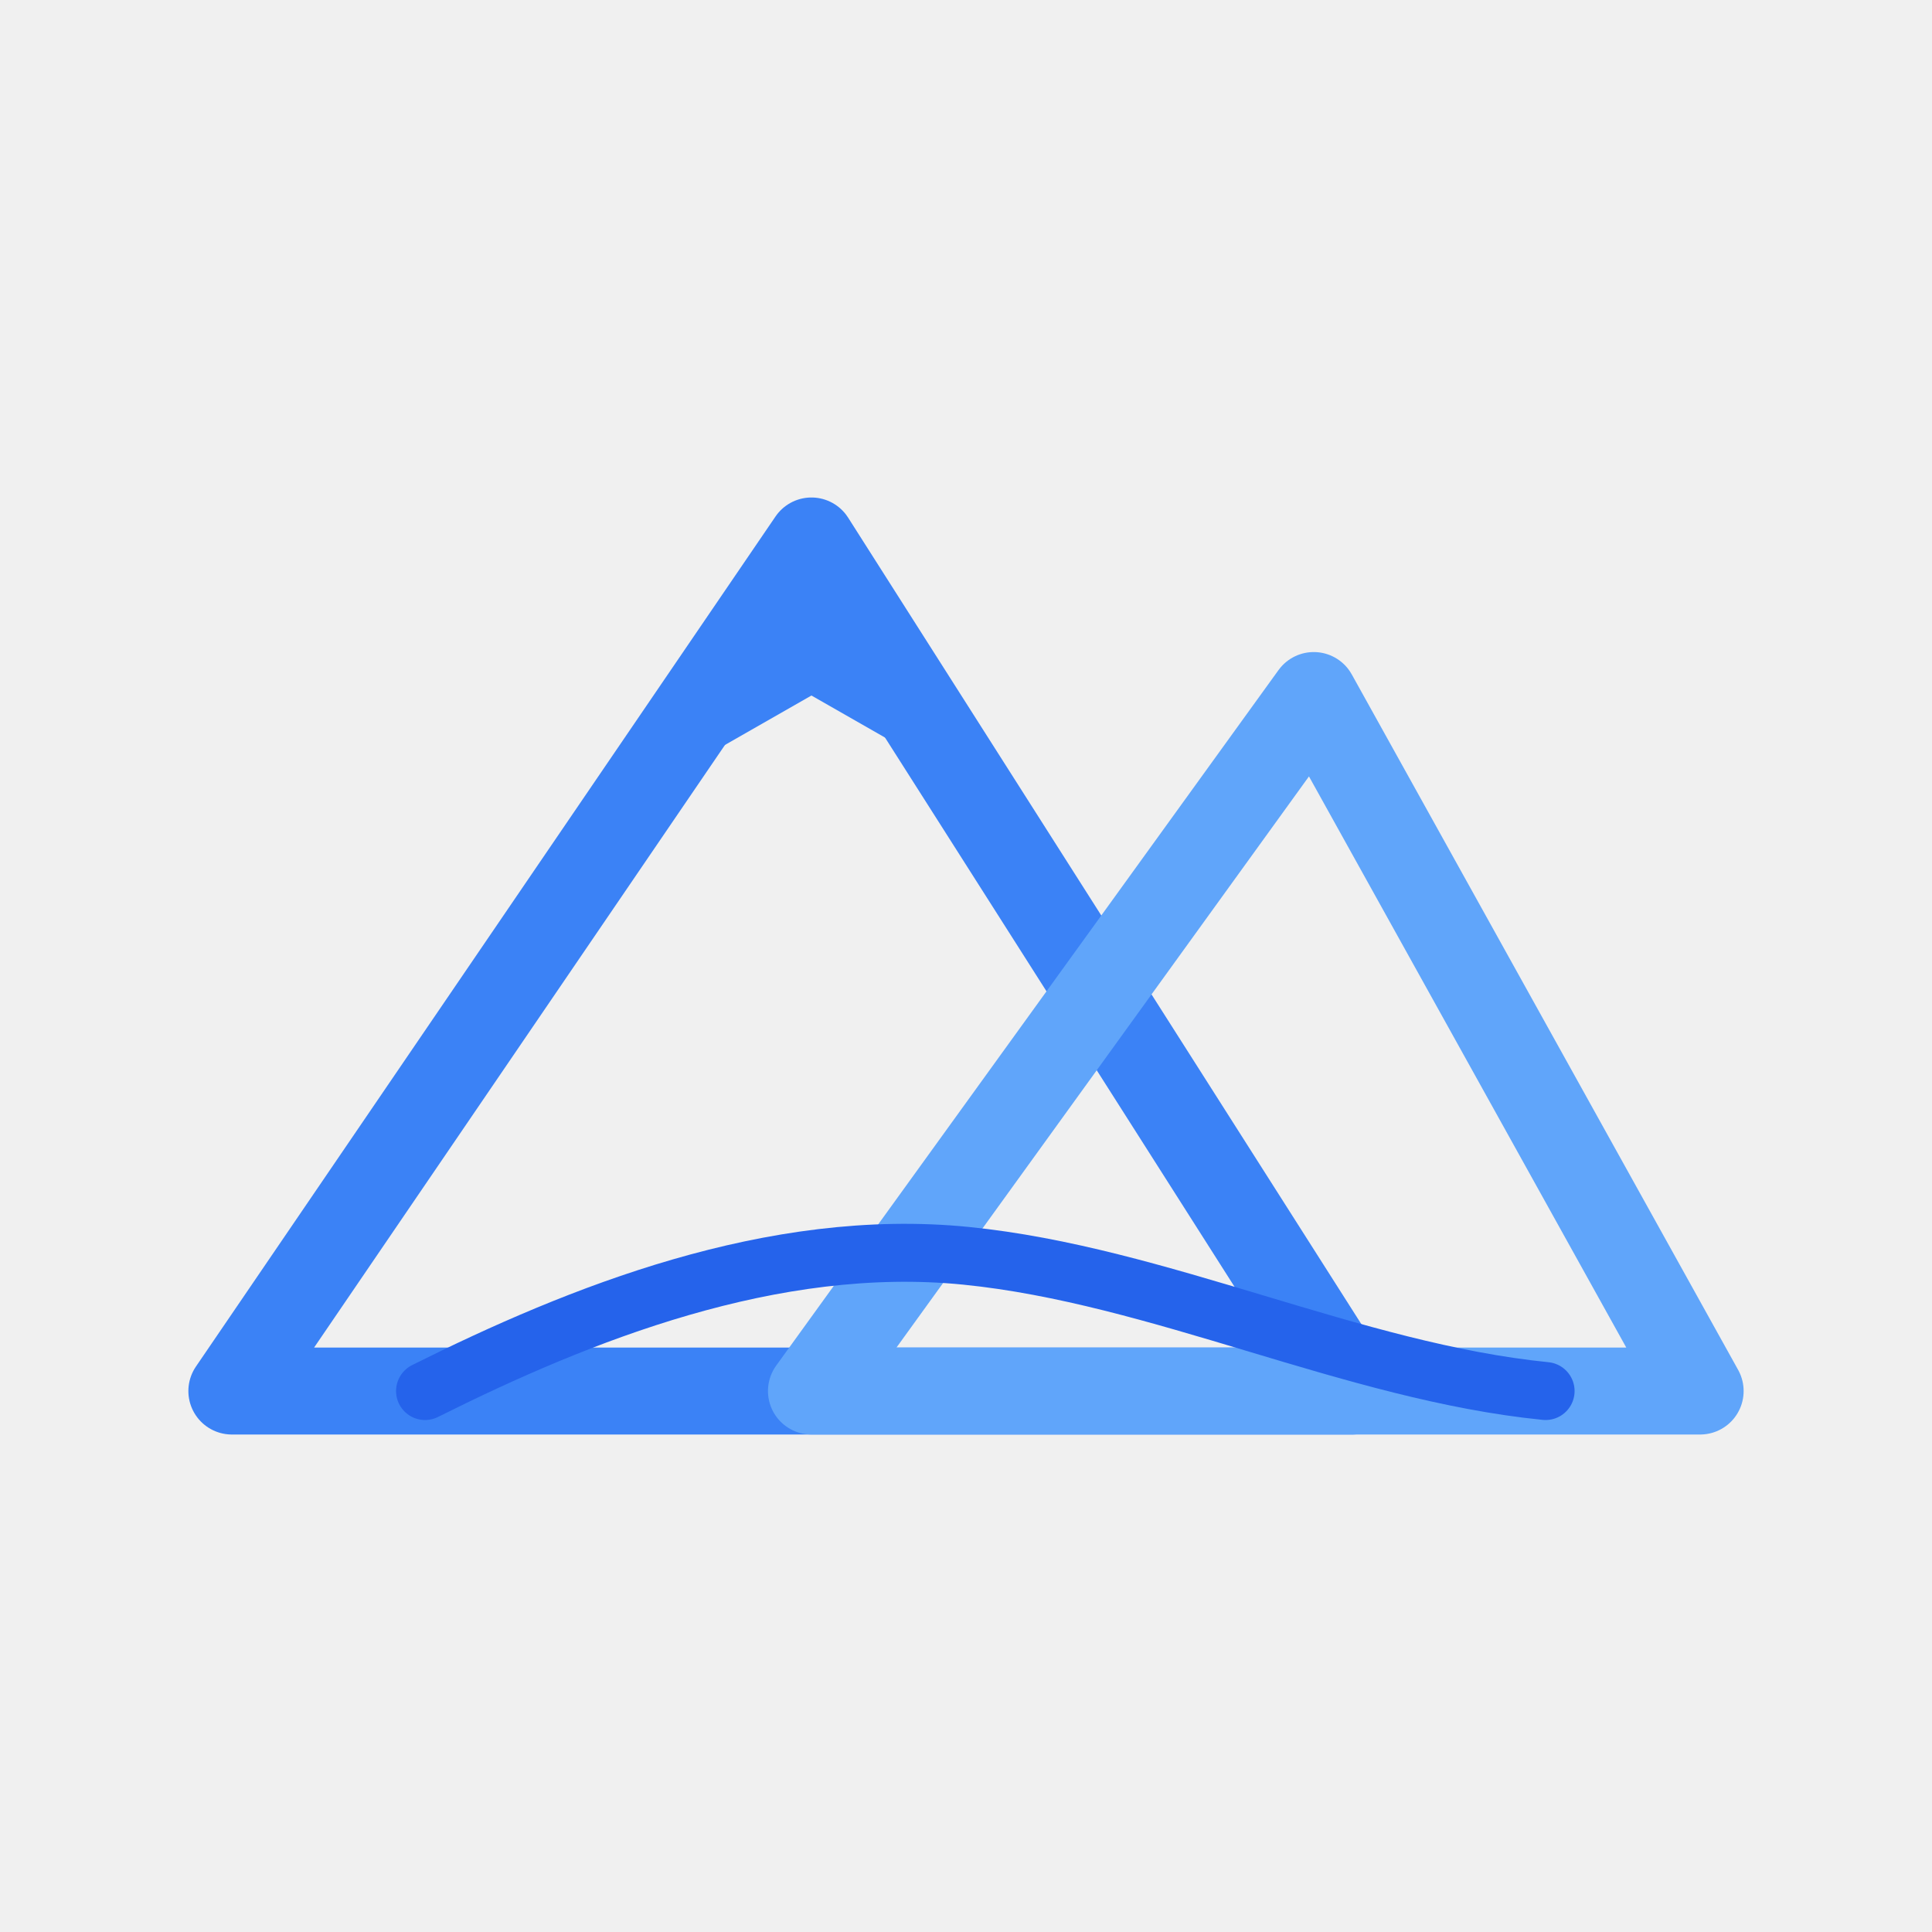
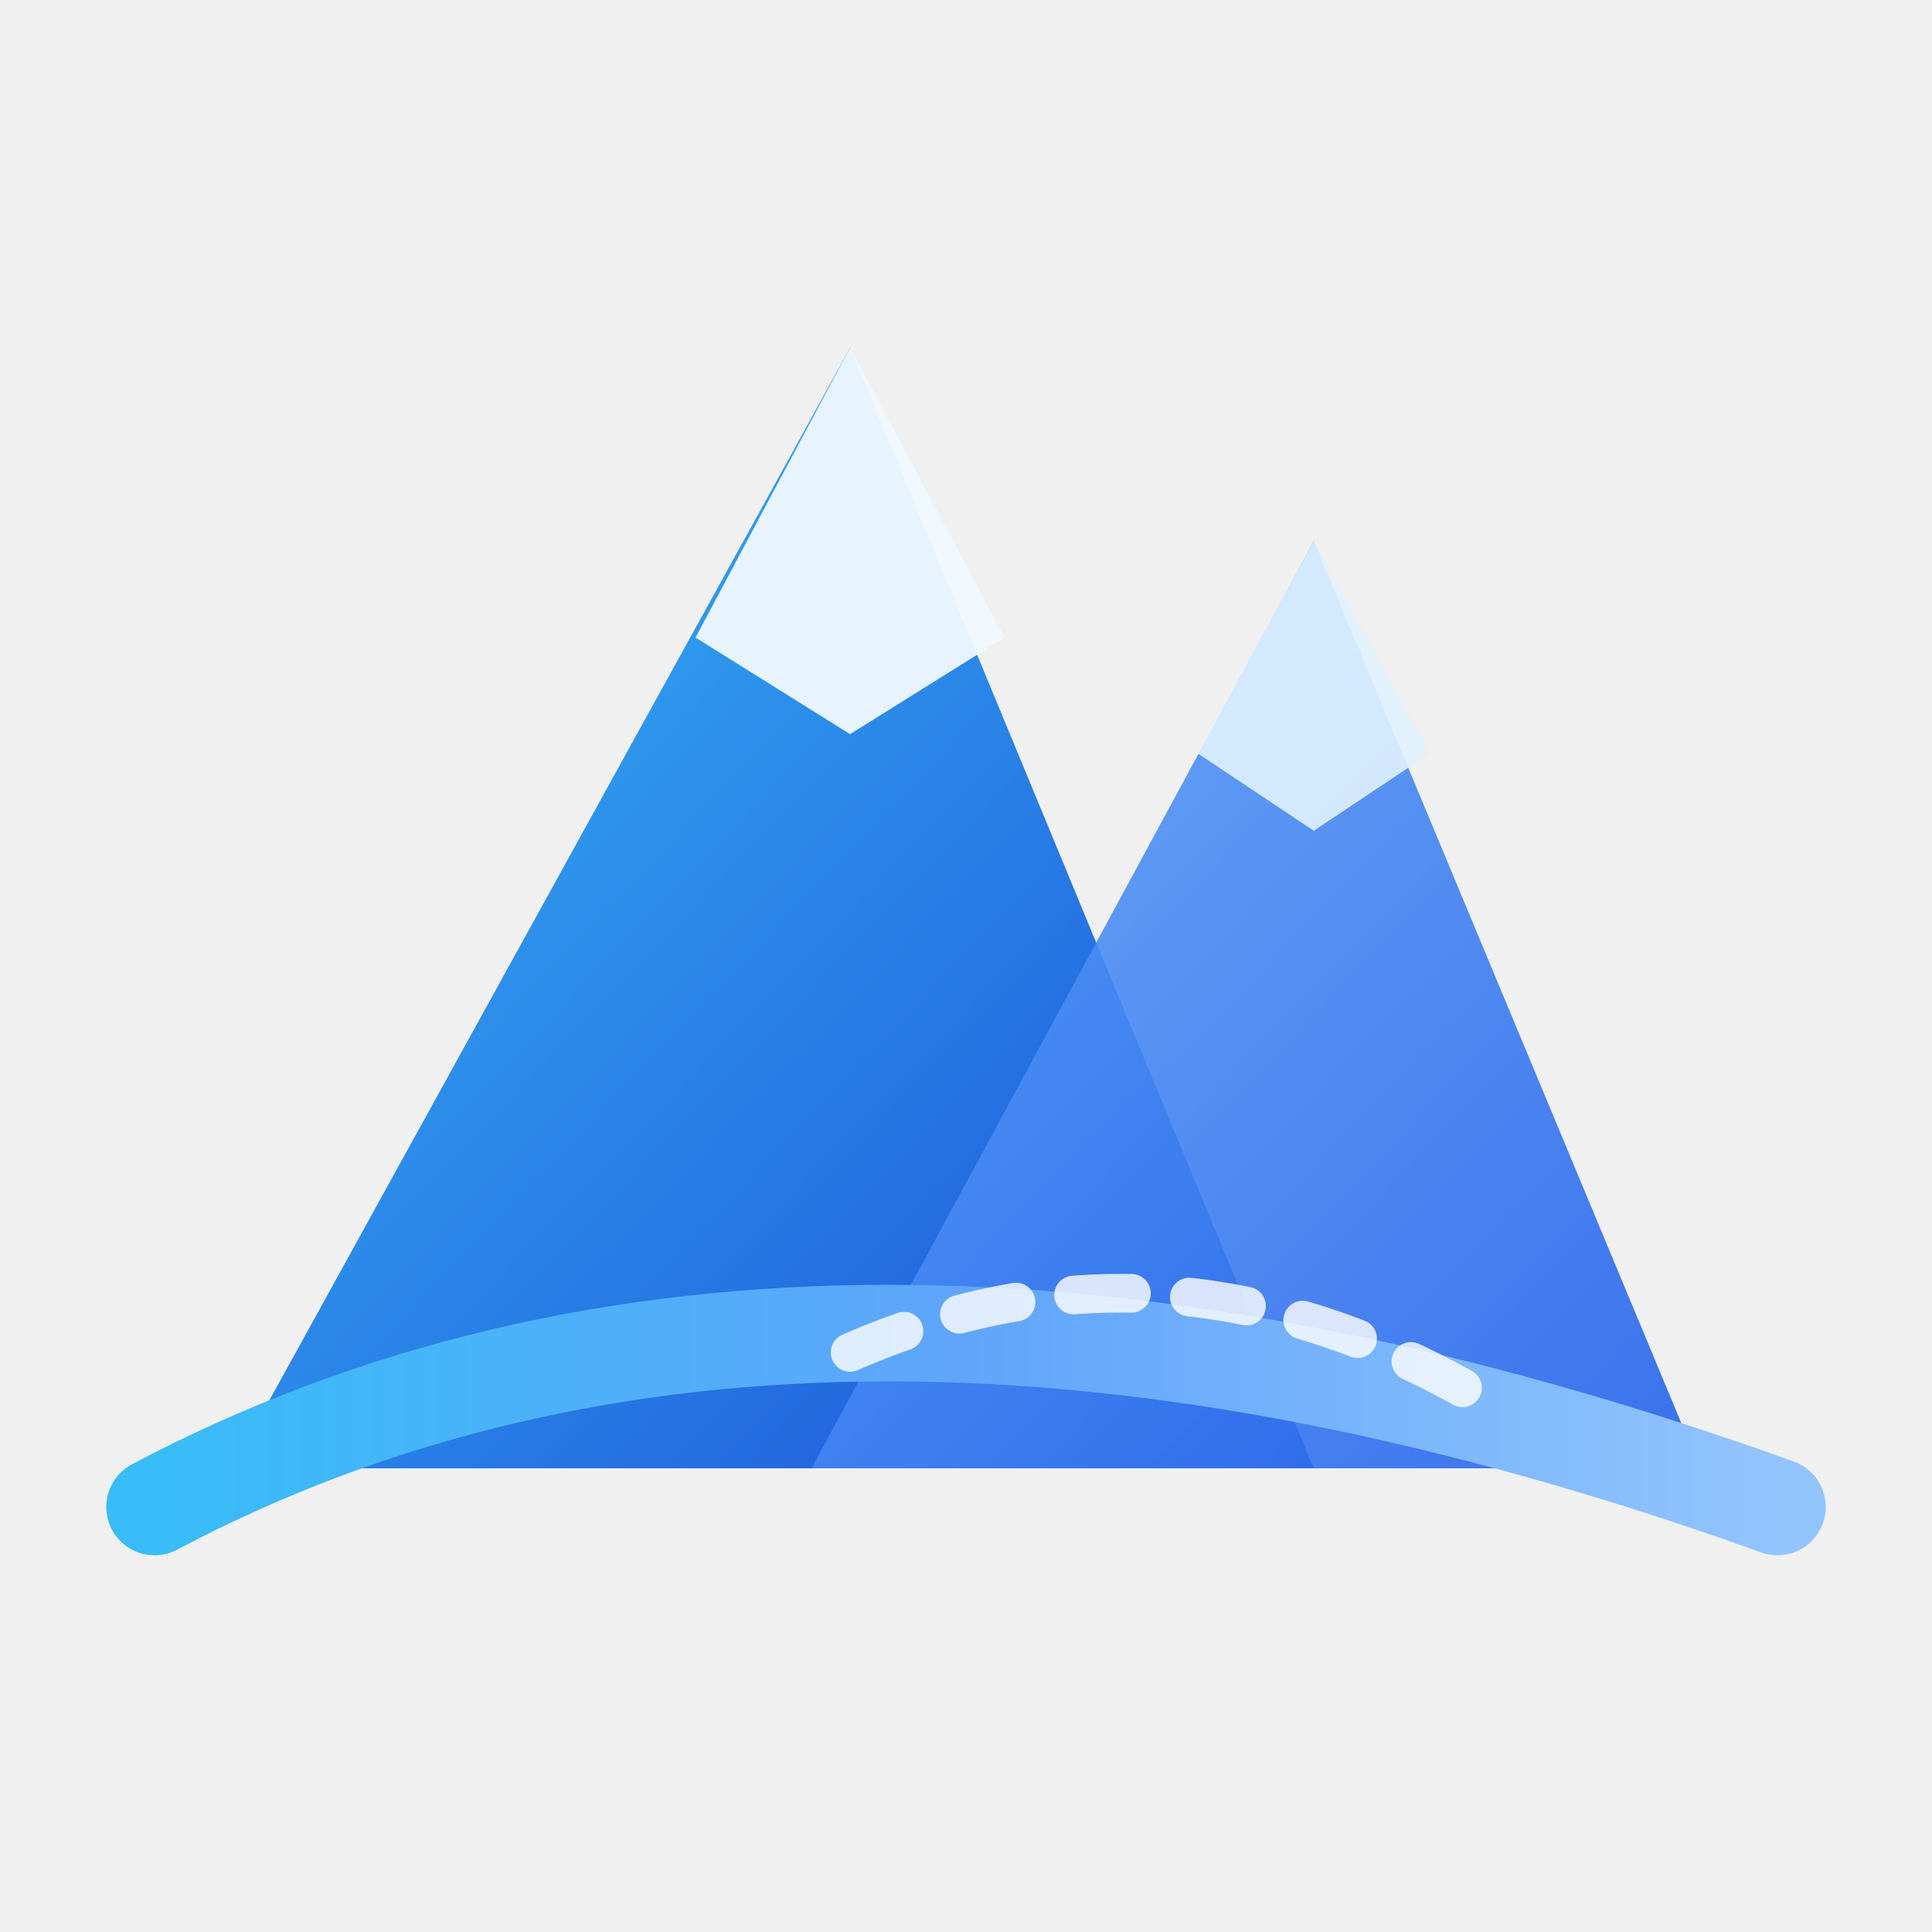
- <svg xmlns="http://www.w3.org/2000/svg" viewBox="0 -16 100 100" fill="none">
-   <path d="M12 56L42 12L70 56H12Z" stroke="#3B82F6" stroke-width="4.5" stroke-linejoin="round" stroke-linecap="round" fill="none" />
-   <path d="M42 56L68 20L88 56H42Z" stroke="#60A5FA" stroke-width="4.5" stroke-linejoin="round" stroke-linecap="round" fill="none" />
-   <path d="M35 24L42 12L49 24L42 20Z" fill="#3B82F6" />
-   <path d="M22 56C30 52 40 48 50 49C60 50 70 55 80 56" stroke="#2563EB" stroke-width="3" stroke-linecap="round" />
+ <svg xmlns="http://www.w3.org/2000/svg" viewBox="0 0 100 100" fill="none">
+   <defs>
+     <linearGradient id="peakLeft" x1="0%" y1="0%" x2="100%" y2="100%">
+       <stop offset="0%" stop-color="#38BDF8" />
+       <stop offset="100%" stop-color="#1D4ED8" />
+     </linearGradient>
+     <linearGradient id="peakRight" x1="0%" y1="0%" x2="100%" y2="100%">
+       <stop offset="0%" stop-color="#60A5FA" />
+       <stop offset="100%" stop-color="#2563EB" />
+     </linearGradient>
+     <linearGradient id="roadSweep" x1="0%" y1="0%" x2="100%" y2="0%">
+       <stop offset="0%" stop-color="#38BDF8" />
+       <stop offset="50%" stop-color="#60A5FA" />
+       <stop offset="100%" stop-color="#93C5FD" />
+     </linearGradient>
+   </defs>
+   <path d="M12 76 L44 18 L68 76 Z" fill="url(#peakLeft)" />
+   <path d="M44 18 L52 33 L44 38 L36 33 Z" fill="#F0F9FF" opacity="0.95" />
+   <path d="M42 76 L68 28 L88 76 Z" fill="url(#peakRight)" opacity="0.9" />
+   <path d="M68 28 L74 39 L68 43 L62 39 Z" fill="#E0F2FE" opacity="0.9" />
+   <path d="M8 78 Q 42 60 92 78" stroke="url(#roadSweep)" stroke-width="5" stroke-linecap="round" />
+   <path d="M44 70 Q 60 63 76 72" stroke="#FFFFFF" stroke-width="2" stroke-dasharray="3 3" stroke-linecap="round" opacity="0.8" />
</svg>
